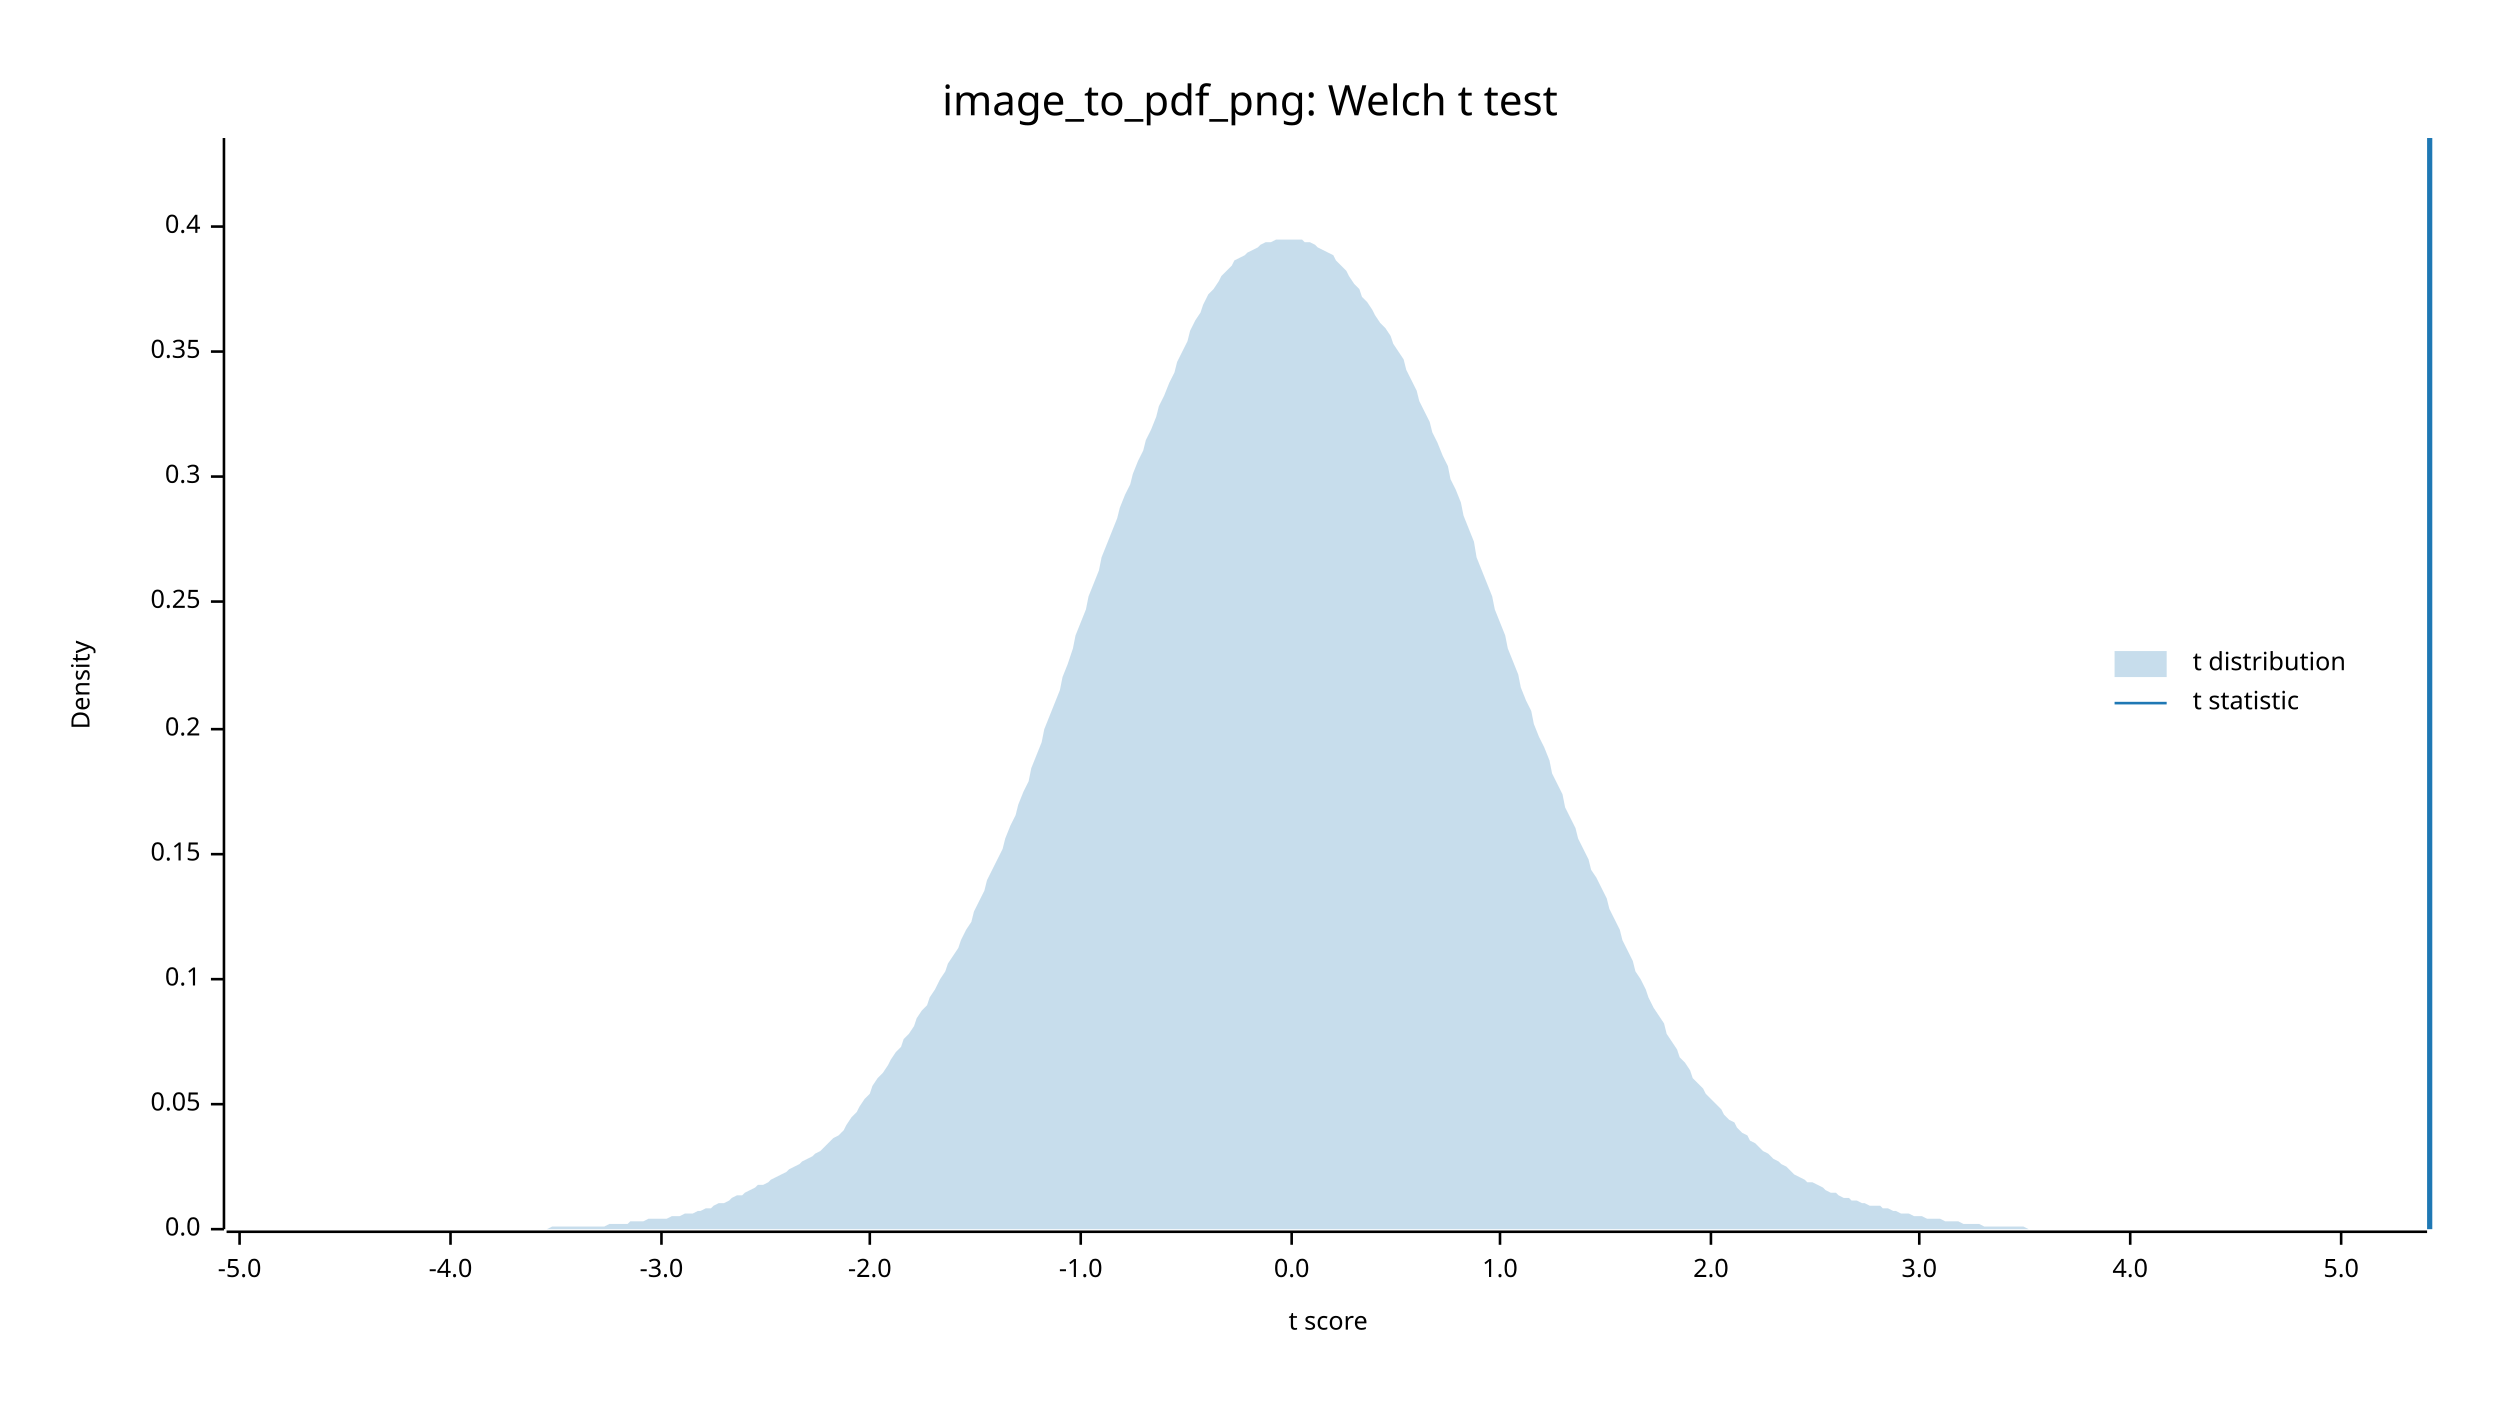
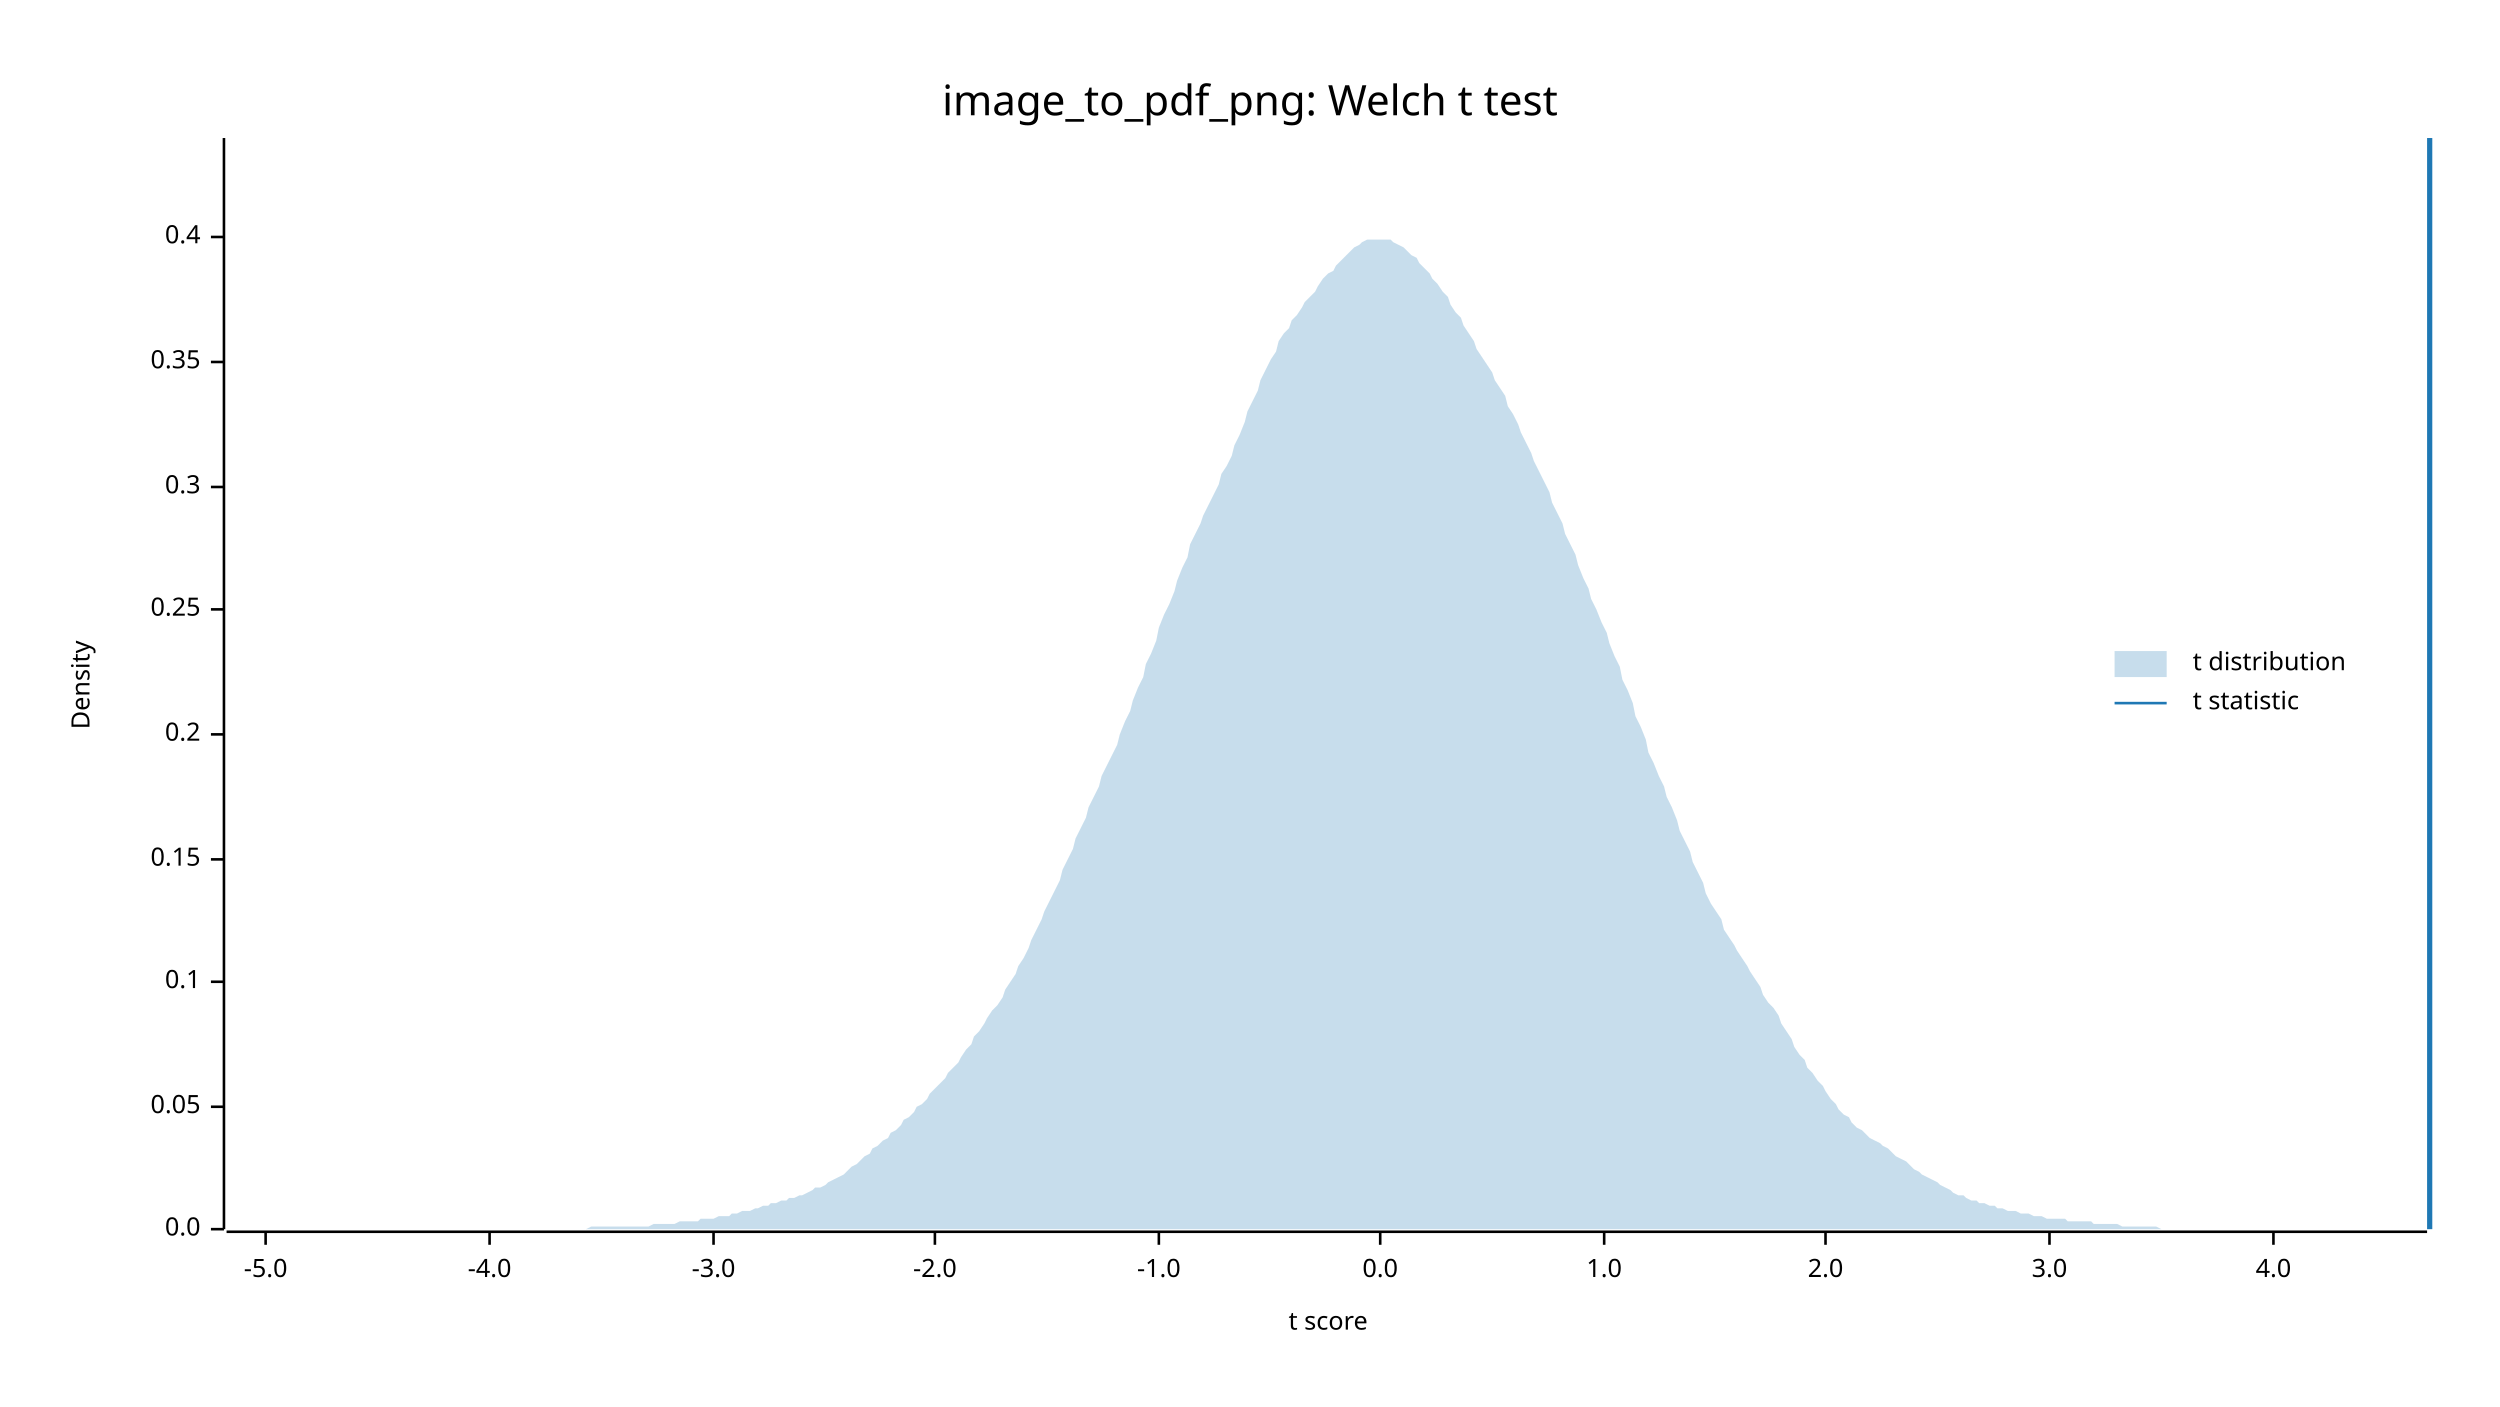
<svg xmlns="http://www.w3.org/2000/svg" width="960" height="540" viewBox="0 0 960 540">
  <text x="480" y="32" dy="0.76em" text-anchor="middle" font-family="sans-serif" font-size="16.129" opacity="1" fill="#000000">
image_to_pdf_png: Welch t test
</text>
  <text x="27" y="263" dy="0.76em" text-anchor="middle" font-family="sans-serif" font-size="9.677" opacity="1" fill="#000000" transform="rotate(270, 27, 263)">
Density
</text>
  <text x="510" y="513" dy="-0.5ex" text-anchor="middle" font-family="sans-serif" font-size="9.677" opacity="1" fill="#000000">
t score
</text>
  <polyline fill="none" opacity="1" stroke="#000000" stroke-width="1" points="86,53 86,472 " />
  <text x="77" y="472" dy="0.5ex" text-anchor="end" font-family="sans-serif" font-size="9.677" opacity="1" fill="#000000">
0.0
</text>
  <polyline fill="none" opacity="1" stroke="#000000" stroke-width="1" points="81,472 86,472 " />
-   <text x="77" y="424" dy="0.5ex" text-anchor="end" font-family="sans-serif" font-size="9.677" opacity="1" fill="#000000">
+   <text x="77" y="425" dy="0.5ex" text-anchor="end" font-family="sans-serif" font-size="9.677" opacity="1" fill="#000000">
0.05
</text>
-   <polyline fill="none" opacity="1" stroke="#000000" stroke-width="1" points="81,424 86,424 " />
-   <text x="77" y="376" dy="0.5ex" text-anchor="end" font-family="sans-serif" font-size="9.677" opacity="1" fill="#000000">
+   <polyline fill="none" opacity="1" stroke="#000000" stroke-width="1" points="81,425 86,425 " />
+   <text x="77" y="377" dy="0.5ex" text-anchor="end" font-family="sans-serif" font-size="9.677" opacity="1" fill="#000000">
0.1
</text>
-   <polyline fill="none" opacity="1" stroke="#000000" stroke-width="1" points="81,376 86,376 " />
-   <text x="77" y="328" dy="0.5ex" text-anchor="end" font-family="sans-serif" font-size="9.677" opacity="1" fill="#000000">
+   <polyline fill="none" opacity="1" stroke="#000000" stroke-width="1" points="81,377 86,377 " />
+   <text x="77" y="330" dy="0.5ex" text-anchor="end" font-family="sans-serif" font-size="9.677" opacity="1" fill="#000000">
0.15
</text>
-   <polyline fill="none" opacity="1" stroke="#000000" stroke-width="1" points="81,328 86,328 " />
-   <text x="77" y="280" dy="0.5ex" text-anchor="end" font-family="sans-serif" font-size="9.677" opacity="1" fill="#000000">
+   <polyline fill="none" opacity="1" stroke="#000000" stroke-width="1" points="81,330 86,330 " />
+   <text x="77" y="282" dy="0.5ex" text-anchor="end" font-family="sans-serif" font-size="9.677" opacity="1" fill="#000000">
0.2
</text>
-   <polyline fill="none" opacity="1" stroke="#000000" stroke-width="1" points="81,280 86,280 " />
-   <text x="77" y="231" dy="0.5ex" text-anchor="end" font-family="sans-serif" font-size="9.677" opacity="1" fill="#000000">
+   <polyline fill="none" opacity="1" stroke="#000000" stroke-width="1" points="81,282 86,282 " />
+   <text x="77" y="234" dy="0.5ex" text-anchor="end" font-family="sans-serif" font-size="9.677" opacity="1" fill="#000000">
0.25
</text>
-   <polyline fill="none" opacity="1" stroke="#000000" stroke-width="1" points="81,231 86,231 " />
-   <text x="77" y="183" dy="0.5ex" text-anchor="end" font-family="sans-serif" font-size="9.677" opacity="1" fill="#000000">
+   <polyline fill="none" opacity="1" stroke="#000000" stroke-width="1" points="81,234 86,234 " />
+   <text x="77" y="187" dy="0.5ex" text-anchor="end" font-family="sans-serif" font-size="9.677" opacity="1" fill="#000000">
0.3
</text>
-   <polyline fill="none" opacity="1" stroke="#000000" stroke-width="1" points="81,183 86,183 " />
-   <text x="77" y="135" dy="0.5ex" text-anchor="end" font-family="sans-serif" font-size="9.677" opacity="1" fill="#000000">
+   <polyline fill="none" opacity="1" stroke="#000000" stroke-width="1" points="81,187 86,187 " />
+   <text x="77" y="139" dy="0.5ex" text-anchor="end" font-family="sans-serif" font-size="9.677" opacity="1" fill="#000000">
0.35
</text>
-   <polyline fill="none" opacity="1" stroke="#000000" stroke-width="1" points="81,135 86,135 " />
-   <text x="77" y="87" dy="0.5ex" text-anchor="end" font-family="sans-serif" font-size="9.677" opacity="1" fill="#000000">
+   <polyline fill="none" opacity="1" stroke="#000000" stroke-width="1" points="81,139 86,139 " />
+   <text x="77" y="91" dy="0.5ex" text-anchor="end" font-family="sans-serif" font-size="9.677" opacity="1" fill="#000000">
0.4
</text>
-   <polyline fill="none" opacity="1" stroke="#000000" stroke-width="1" points="81,87 86,87 " />
+   <polyline fill="none" opacity="1" stroke="#000000" stroke-width="1" points="81,91 86,91 " />
  <polyline fill="none" opacity="1" stroke="#000000" stroke-width="1" points="87,473 932,473 " />
-   <text x="92" y="483" dy="0.76em" text-anchor="middle" font-family="sans-serif" font-size="9.677" opacity="1" fill="#000000">
+   <text x="102" y="483" dy="0.76em" text-anchor="middle" font-family="sans-serif" font-size="9.677" opacity="1" fill="#000000">
-5.0
</text>
-   <polyline fill="none" opacity="1" stroke="#000000" stroke-width="1" points="92,473 92,478 " />
-   <text x="173" y="483" dy="0.76em" text-anchor="middle" font-family="sans-serif" font-size="9.677" opacity="1" fill="#000000">
+   <polyline fill="none" opacity="1" stroke="#000000" stroke-width="1" points="102,473 102,478 " />
+   <text x="188" y="483" dy="0.76em" text-anchor="middle" font-family="sans-serif" font-size="9.677" opacity="1" fill="#000000">
-4.0
</text>
-   <polyline fill="none" opacity="1" stroke="#000000" stroke-width="1" points="173,473 173,478 " />
-   <text x="254" y="483" dy="0.76em" text-anchor="middle" font-family="sans-serif" font-size="9.677" opacity="1" fill="#000000">
+   <polyline fill="none" opacity="1" stroke="#000000" stroke-width="1" points="188,473 188,478 " />
+   <text x="274" y="483" dy="0.76em" text-anchor="middle" font-family="sans-serif" font-size="9.677" opacity="1" fill="#000000">
-3.0
</text>
-   <polyline fill="none" opacity="1" stroke="#000000" stroke-width="1" points="254,473 254,478 " />
-   <text x="334" y="483" dy="0.76em" text-anchor="middle" font-family="sans-serif" font-size="9.677" opacity="1" fill="#000000">
+   <polyline fill="none" opacity="1" stroke="#000000" stroke-width="1" points="274,473 274,478 " />
+   <text x="359" y="483" dy="0.76em" text-anchor="middle" font-family="sans-serif" font-size="9.677" opacity="1" fill="#000000">
-2.0
</text>
-   <polyline fill="none" opacity="1" stroke="#000000" stroke-width="1" points="334,473 334,478 " />
-   <text x="415" y="483" dy="0.76em" text-anchor="middle" font-family="sans-serif" font-size="9.677" opacity="1" fill="#000000">
+   <polyline fill="none" opacity="1" stroke="#000000" stroke-width="1" points="359,473 359,478 " />
+   <text x="445" y="483" dy="0.76em" text-anchor="middle" font-family="sans-serif" font-size="9.677" opacity="1" fill="#000000">
-1.0
</text>
-   <polyline fill="none" opacity="1" stroke="#000000" stroke-width="1" points="415,473 415,478 " />
-   <text x="496" y="483" dy="0.76em" text-anchor="middle" font-family="sans-serif" font-size="9.677" opacity="1" fill="#000000">
+   <polyline fill="none" opacity="1" stroke="#000000" stroke-width="1" points="445,473 445,478 " />
+   <text x="530" y="483" dy="0.76em" text-anchor="middle" font-family="sans-serif" font-size="9.677" opacity="1" fill="#000000">
0.0
</text>
-   <polyline fill="none" opacity="1" stroke="#000000" stroke-width="1" points="496,473 496,478 " />
-   <text x="576" y="483" dy="0.76em" text-anchor="middle" font-family="sans-serif" font-size="9.677" opacity="1" fill="#000000">
+   <polyline fill="none" opacity="1" stroke="#000000" stroke-width="1" points="530,473 530,478 " />
+   <text x="616" y="483" dy="0.76em" text-anchor="middle" font-family="sans-serif" font-size="9.677" opacity="1" fill="#000000">
1.0
</text>
-   <polyline fill="none" opacity="1" stroke="#000000" stroke-width="1" points="576,473 576,478 " />
-   <text x="657" y="483" dy="0.76em" text-anchor="middle" font-family="sans-serif" font-size="9.677" opacity="1" fill="#000000">
+   <polyline fill="none" opacity="1" stroke="#000000" stroke-width="1" points="616,473 616,478 " />
+   <text x="701" y="483" dy="0.76em" text-anchor="middle" font-family="sans-serif" font-size="9.677" opacity="1" fill="#000000">
2.0
</text>
-   <polyline fill="none" opacity="1" stroke="#000000" stroke-width="1" points="657,473 657,478 " />
-   <text x="737" y="483" dy="0.76em" text-anchor="middle" font-family="sans-serif" font-size="9.677" opacity="1" fill="#000000">
+   <polyline fill="none" opacity="1" stroke="#000000" stroke-width="1" points="701,473 701,478 " />
+   <text x="787" y="483" dy="0.76em" text-anchor="middle" font-family="sans-serif" font-size="9.677" opacity="1" fill="#000000">
3.0
</text>
-   <polyline fill="none" opacity="1" stroke="#000000" stroke-width="1" points="737,473 737,478 " />
-   <text x="818" y="483" dy="0.76em" text-anchor="middle" font-family="sans-serif" font-size="9.677" opacity="1" fill="#000000">
+   <polyline fill="none" opacity="1" stroke="#000000" stroke-width="1" points="787,473 787,478 " />
+   <text x="873" y="483" dy="0.76em" text-anchor="middle" font-family="sans-serif" font-size="9.677" opacity="1" fill="#000000">
4.0
</text>
-   <polyline fill="none" opacity="1" stroke="#000000" stroke-width="1" points="818,473 818,478 " />
-   <text x="899" y="483" dy="0.76em" text-anchor="middle" font-family="sans-serif" font-size="9.677" opacity="1" fill="#000000">
- 5.0
- </text>
-   <polyline fill="none" opacity="1" stroke="#000000" stroke-width="1" points="899,473 899,478 " />
-   <polygon opacity="0.25" fill="#1F78B4" points="87,472 88,472 90,472 92,472 93,472 95,472 97,472 98,472 100,472 102,472 103,472 105,472 107,472 109,472 110,472 112,472 114,472 115,472 117,472 119,472 120,472 122,472 124,472 125,472 127,472 129,472 131,472 132,472 134,472 136,472 137,472 139,472 141,472 142,472 144,472 146,472 147,472 149,472 151,472 153,472 154,472 156,472 158,472 159,472 161,472 163,472 164,472 166,472 168,472 169,472 171,472 173,472 175,472 176,472 178,472 180,472 181,472 183,472 185,472 186,472 188,472 190,472 191,472 193,472 195,472 197,472 198,472 200,472 202,472 203,472 205,472 207,472 208,472 210,472 212,471 214,471 215,471 217,471 219,471 220,471 222,471 224,471 225,471 227,471 229,471 230,471 232,471 234,470 236,470 237,470 239,470 241,470 242,469 244,469 246,469 247,469 249,468 251,468 252,468 254,468 256,468 258,467 259,467 261,467 263,466 264,466 266,466 268,465 269,465 271,464 273,464 274,463 276,462 278,462 280,461 281,460 283,459 285,459 286,458 288,457 290,456 291,455 293,455 295,454 296,453 298,452 300,451 302,450 303,449 305,448 307,447 308,446 310,445 312,444 313,443 315,442 317,440 318,439 320,437 322,436 324,434 325,432 327,429 329,427 330,425 332,422 334,420 335,417 337,414 339,412 341,409 342,407 344,404 346,402 347,399 349,397 351,394 352,391 354,388 356,386 357,383 359,380 361,376 363,373 364,370 366,367 368,364 369,361 371,357 373,354 374,350 376,346 378,342 379,338 381,334 383,330 385,326 386,322 388,317 390,313 391,309 393,304 395,300 396,295 398,290 400,285 401,280 403,275 405,270 407,265 408,260 410,255 412,249 413,244 415,239 417,234 418,229 420,224 422,219 423,214 425,209 427,204 429,199 430,195 432,190 434,186 435,182 437,177 439,173 440,169 442,165 444,160 445,156 447,152 449,147 451,143 452,139 454,135 456,131 457,127 459,123 461,120 462,117 464,113 466,111 468,108 469,106 471,104 473,102 474,100 476,99 478,98 479,97 481,96 483,95 484,94 486,93 488,93 490,92 491,92 493,92 495,92 496,92 498,92 500,92 501,93 503,93 505,94 506,95 508,96 510,97 512,98 513,100 515,102 517,104 518,106 520,109 522,111 523,114 525,116 527,119 528,121 530,124 532,126 534,129 535,132 537,135 539,138 540,142 542,146 544,150 545,154 547,158 549,162 550,166 552,170 554,175 556,179 557,184 559,188 561,193 562,198 564,203 566,208 567,214 569,219 571,224 573,229 574,234 576,239 578,244 579,249 581,254 583,259 584,264 586,269 588,273 589,278 591,283 593,287 595,292 596,297 598,301 600,305 601,310 603,314 605,318 606,322 608,326 610,330 611,334 613,337 615,341 617,345 618,349 620,353 622,357 623,361 625,365 627,369 628,373 630,376 632,380 633,383 635,387 637,390 639,393 640,397 642,400 644,403 645,406 647,408 649,411 650,414 652,416 654,418 655,420 657,422 659,424 661,426 662,428 664,430 666,431 667,433 669,435 671,436 672,438 674,439 676,441 677,442 679,443 681,445 683,446 684,447 686,448 688,450 689,451 691,452 693,453 694,454 696,454 698,455 700,456 701,457 703,458 705,458 706,459 708,460 710,460 711,461 713,461 715,462 716,462 718,463 720,463 722,463 723,464 725,464 727,465 728,465 730,466 732,466 733,466 735,467 737,467 738,467 740,468 742,468 744,468 745,468 747,469 749,469 750,469 752,469 754,470 755,470 757,470 759,470 760,470 762,471 764,471 766,471 767,471 769,471 771,471 772,471 774,471 776,471 777,471 779,472 781,472 782,472 784,472 786,472 788,472 789,472 791,472 793,472 794,472 796,472 798,472 799,472 801,472 803,472 804,472 806,472 808,472 810,472 811,472 813,472 815,472 816,472 818,472 820,472 821,472 823,472 825,472 827,472 828,472 830,472 832,472 833,472 835,472 837,472 838,472 840,472 842,472 843,472 845,472 847,472 849,472 850,472 852,472 854,472 855,472 857,472 859,472 860,472 862,472 864,472 865,472 867,472 869,472 871,472 872,472 874,472 876,472 877,472 879,472 881,472 882,472 884,472 886,472 887,472 889,472 891,472 893,472 894,472 896,472 898,472 899,472 901,472 903,472 904,472 906,472 908,472 909,472 911,472 913,472 915,472 916,472 918,472 920,472 921,472 923,472 925,472 926,472 928,472 930,472 932,472 932,472 87,472 " />
+   <polyline fill="none" opacity="1" stroke="#000000" stroke-width="1" points="873,473 873,478 " />
+   <polygon opacity="0.25" fill="#1F78B4" points="87,472 88,472 90,472 92,472 93,472 95,472 97,472 98,472 100,472 102,472 103,472 105,472 107,472 109,472 110,472 112,472 114,472 115,472 117,472 119,472 120,472 122,472 124,472 125,472 127,472 129,472 131,472 132,472 134,472 136,472 137,472 139,472 141,472 142,472 144,472 146,472 147,472 149,472 151,472 153,472 154,472 156,472 158,472 159,472 161,472 163,472 164,472 166,472 168,472 169,472 171,472 173,472 175,472 176,472 178,472 180,472 181,472 183,472 185,472 186,472 188,472 190,472 191,472 193,472 195,472 197,472 198,472 200,472 202,472 203,472 205,472 207,472 208,472 210,472 212,472 214,472 215,472 217,472 219,472 220,472 222,472 224,472 225,472 227,471 229,471 230,471 232,471 234,471 236,471 237,471 239,471 241,471 242,471 244,471 246,471 247,471 249,471 251,470 252,470 254,470 256,470 258,470 259,470 261,469 263,469 264,469 266,469 268,469 269,468 271,468 273,468 274,468 276,467 278,467 280,467 281,466 283,466 285,465 286,465 288,465 290,464 291,464 293,463 295,463 296,462 298,462 300,461 302,461 303,460 305,460 307,459 308,459 310,458 312,457 313,456 315,456 317,455 318,454 320,453 322,452 324,451 325,450 327,448 329,447 330,446 332,444 334,443 335,441 337,440 339,438 341,437 342,435 344,434 346,432 347,430 349,429 351,427 352,425 354,424 356,422 357,420 359,418 361,416 363,414 364,412 366,410 368,408 369,406 371,403 373,401 374,398 376,396 378,393 379,391 381,388 383,386 385,383 386,380 388,377 390,374 391,371 393,368 395,364 396,361 398,357 400,353 401,350 403,346 405,342 407,338 408,334 410,330 412,326 413,322 415,318 417,314 418,310 420,306 422,302 423,298 425,294 427,290 429,286 430,282 432,277 434,273 435,269 437,264 439,260 440,255 442,251 444,246 445,241 447,236 449,232 451,227 452,223 454,218 456,214 457,209 459,205 461,201 462,198 464,194 466,190 468,186 469,182 471,179 473,175 474,171 476,167 478,162 479,158 481,154 483,150 484,146 486,142 488,138 490,135 491,131 493,128 495,126 496,123 498,121 500,118 501,116 503,114 505,112 506,110 508,107 510,105 512,104 513,102 515,100 517,98 518,97 520,95 522,94 523,93 525,92 527,92 528,92 530,92 532,92 534,92 535,93 537,94 539,95 540,96 542,98 544,99 545,101 547,103 549,105 550,107 552,109 554,112 556,114 557,117 559,120 561,122 562,125 564,128 566,131 567,134 569,137 571,140 573,143 574,146 576,149 578,152 579,156 581,159 583,163 584,166 586,170 588,174 589,177 591,181 593,185 595,189 596,193 598,197 600,201 601,205 603,209 605,213 606,217 608,222 610,226 611,230 613,234 615,239 617,243 618,247 620,252 622,256 623,261 625,265 627,270 628,275 630,279 632,284 633,289 635,293 637,298 639,302 640,306 642,310 644,315 645,319 647,323 649,327 650,331 652,335 654,339 655,343 657,347 659,350 661,353 662,357 664,360 666,363 667,365 669,368 671,371 672,373 674,376 676,379 677,382 679,385 681,387 683,390 684,393 686,396 688,399 689,402 691,405 693,407 694,410 696,412 698,415 700,417 701,419 703,422 705,424 706,426 708,428 710,429 711,431 713,433 715,434 716,435 718,437 720,438 722,439 723,440 725,441 727,443 728,444 730,445 732,446 733,447 735,449 737,450 738,451 740,452 742,453 744,454 745,455 747,456 749,457 750,458 752,459 754,459 755,460 757,461 759,461 760,462 762,462 764,463 766,463 767,464 769,464 771,465 772,465 774,465 776,466 777,466 779,466 781,467 782,467 784,467 786,468 788,468 789,468 791,468 793,468 794,469 796,469 798,469 799,469 801,469 803,469 804,470 806,470 808,470 810,470 811,470 813,470 815,471 816,471 818,471 820,471 821,471 823,471 825,471 827,471 828,471 830,472 832,472 833,472 835,472 837,472 838,472 840,472 842,472 843,472 845,472 847,472 849,472 850,472 852,472 854,472 855,472 857,472 859,472 860,472 862,472 864,472 865,472 867,472 869,472 871,472 872,472 874,472 876,472 877,472 879,472 881,472 882,472 884,472 886,472 887,472 889,472 891,472 893,472 894,472 896,472 898,472 899,472 901,472 903,472 904,472 906,472 908,472 909,472 911,472 913,472 915,472 916,472 918,472 920,472 921,472 923,472 925,472 926,472 928,472 930,472 932,472 932,472 87,472 " />
  <polyline fill="none" opacity="1" stroke="#1F78B4" stroke-width="2" points="933,472 933,53 " />
  <text x="842" y="250" dy="0.76em" text-anchor="start" font-family="sans-serif" font-size="9.677" opacity="1" fill="#000000">
t distribution
</text>
  <text x="842" y="265" dy="0.76em" text-anchor="start" font-family="sans-serif" font-size="9.677" opacity="1" fill="#000000">
t statistic
</text>
  <rect x="812" y="250" width="20" height="10" opacity="0.25" fill="#1F78B4" stroke="none" />
  <polyline fill="none" opacity="1" stroke="#1F78B4" stroke-width="1" points="812,270 832,270 " />
</svg>
